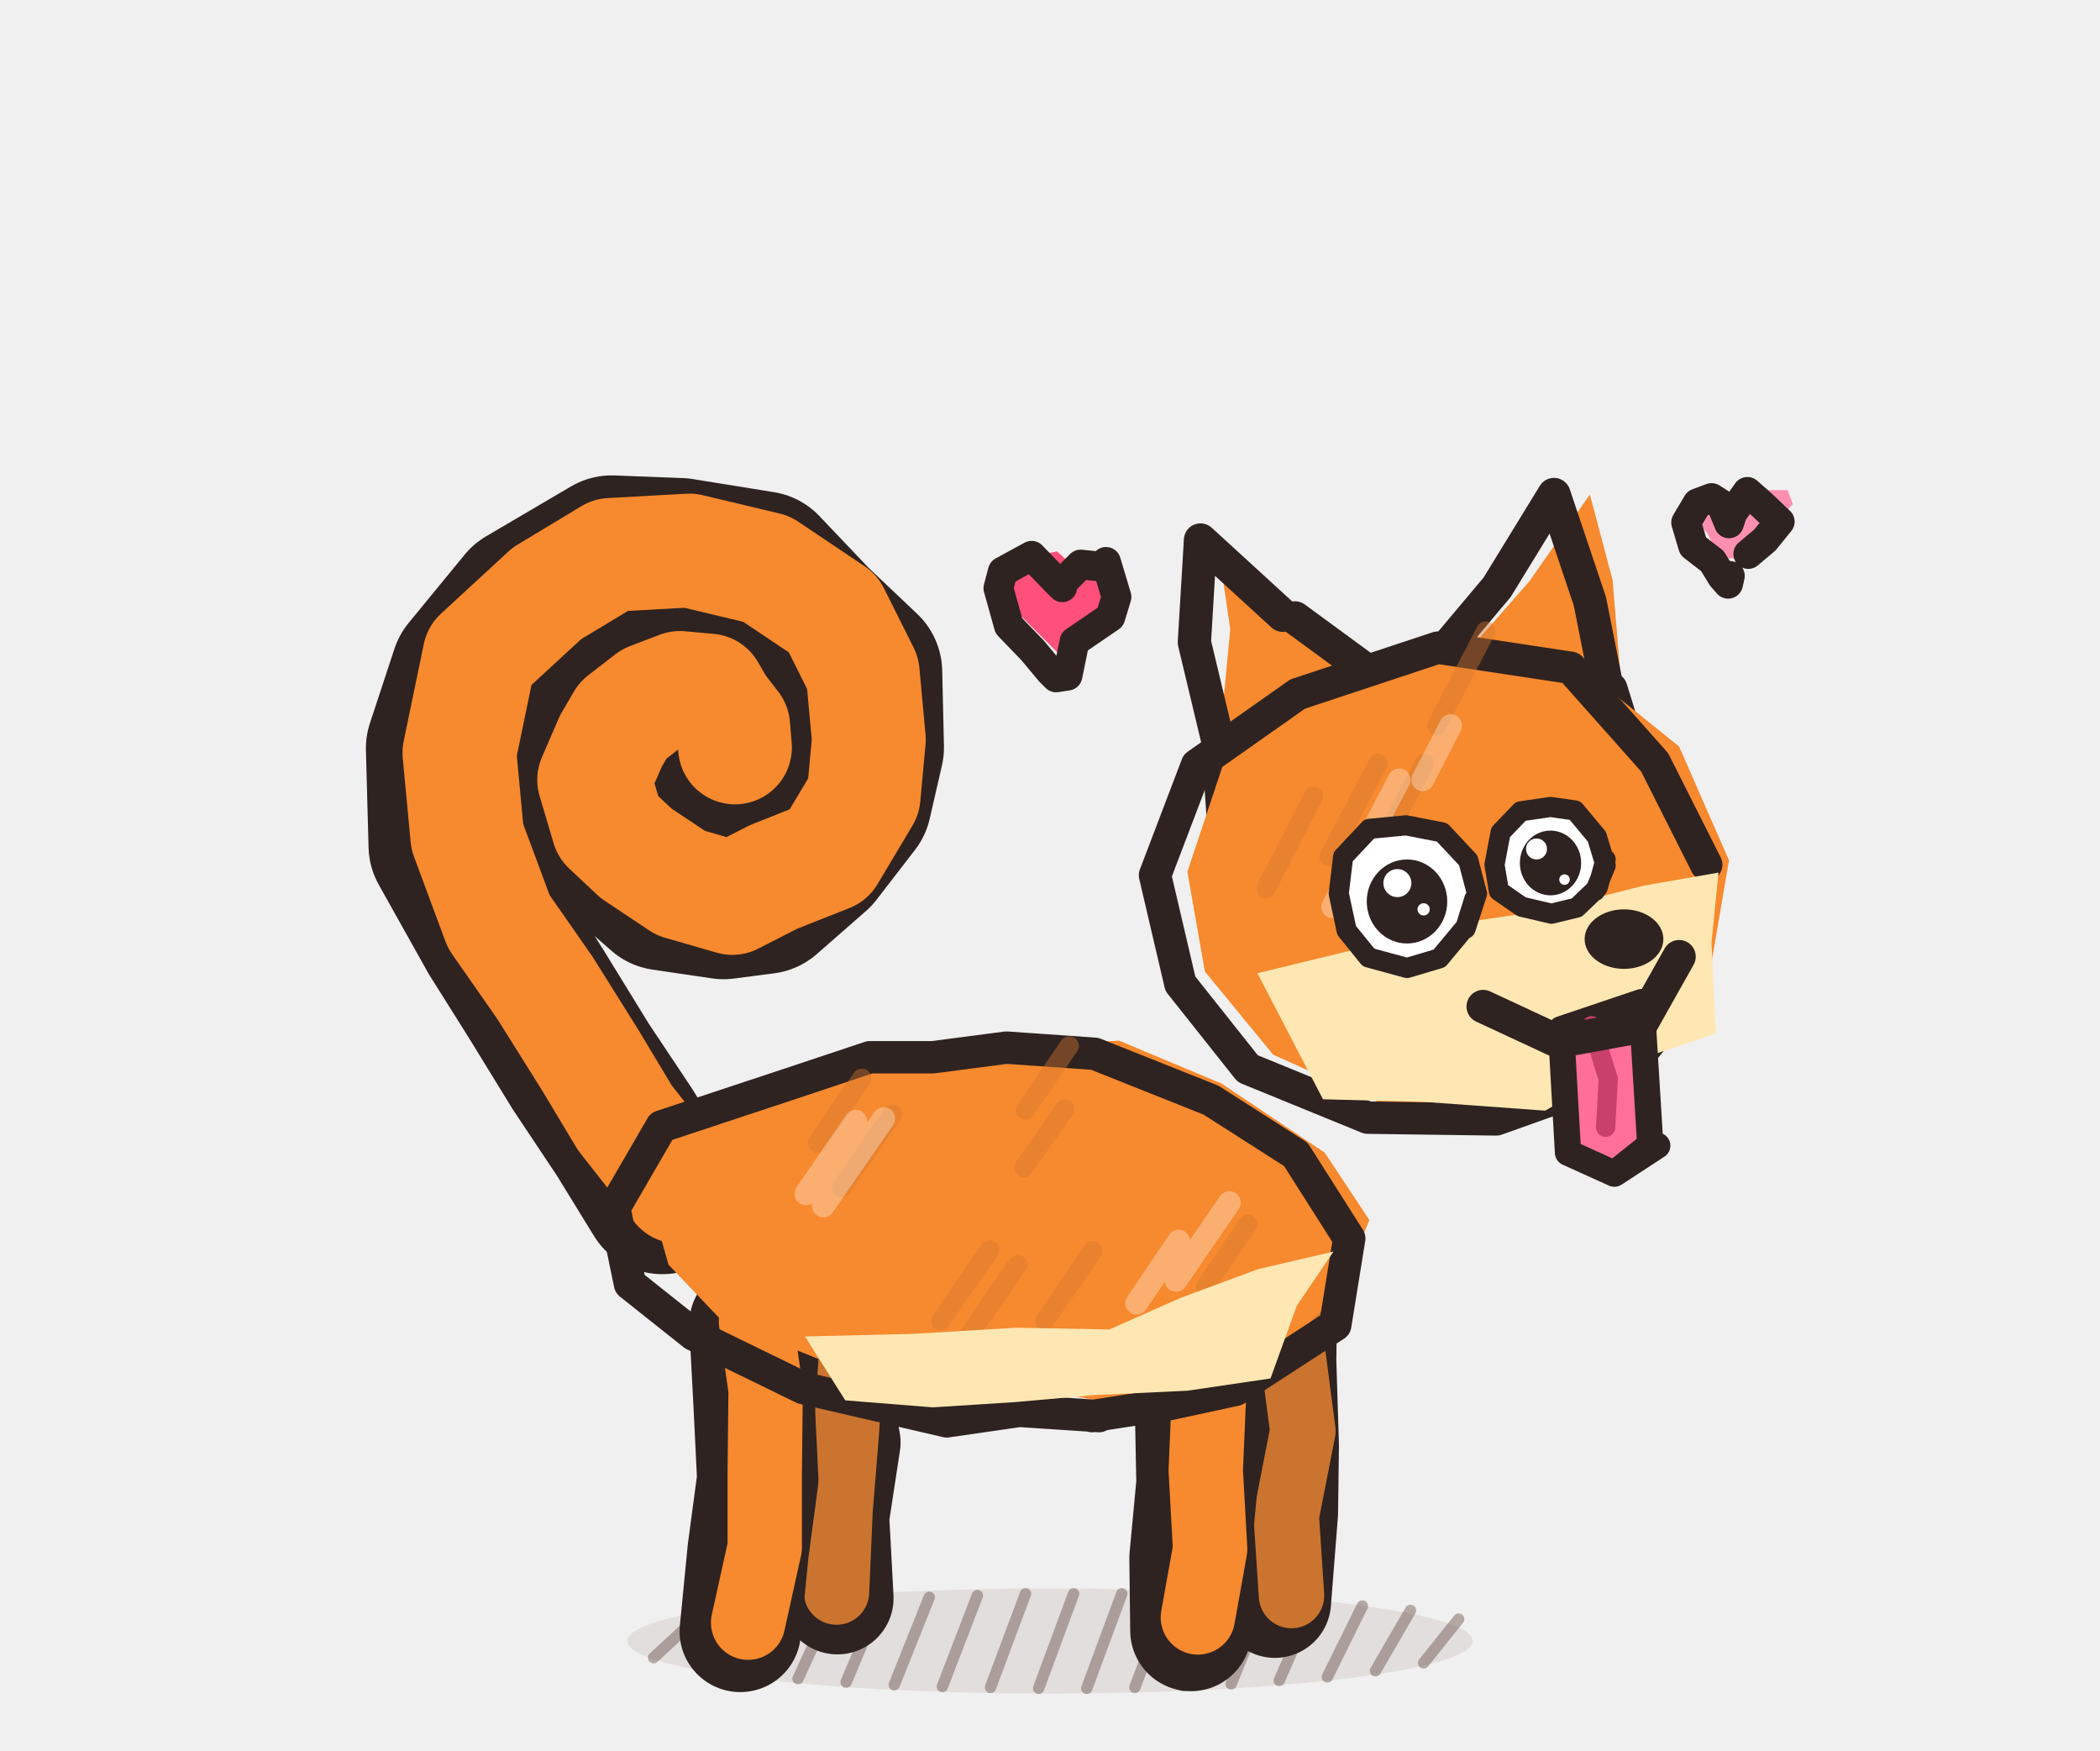
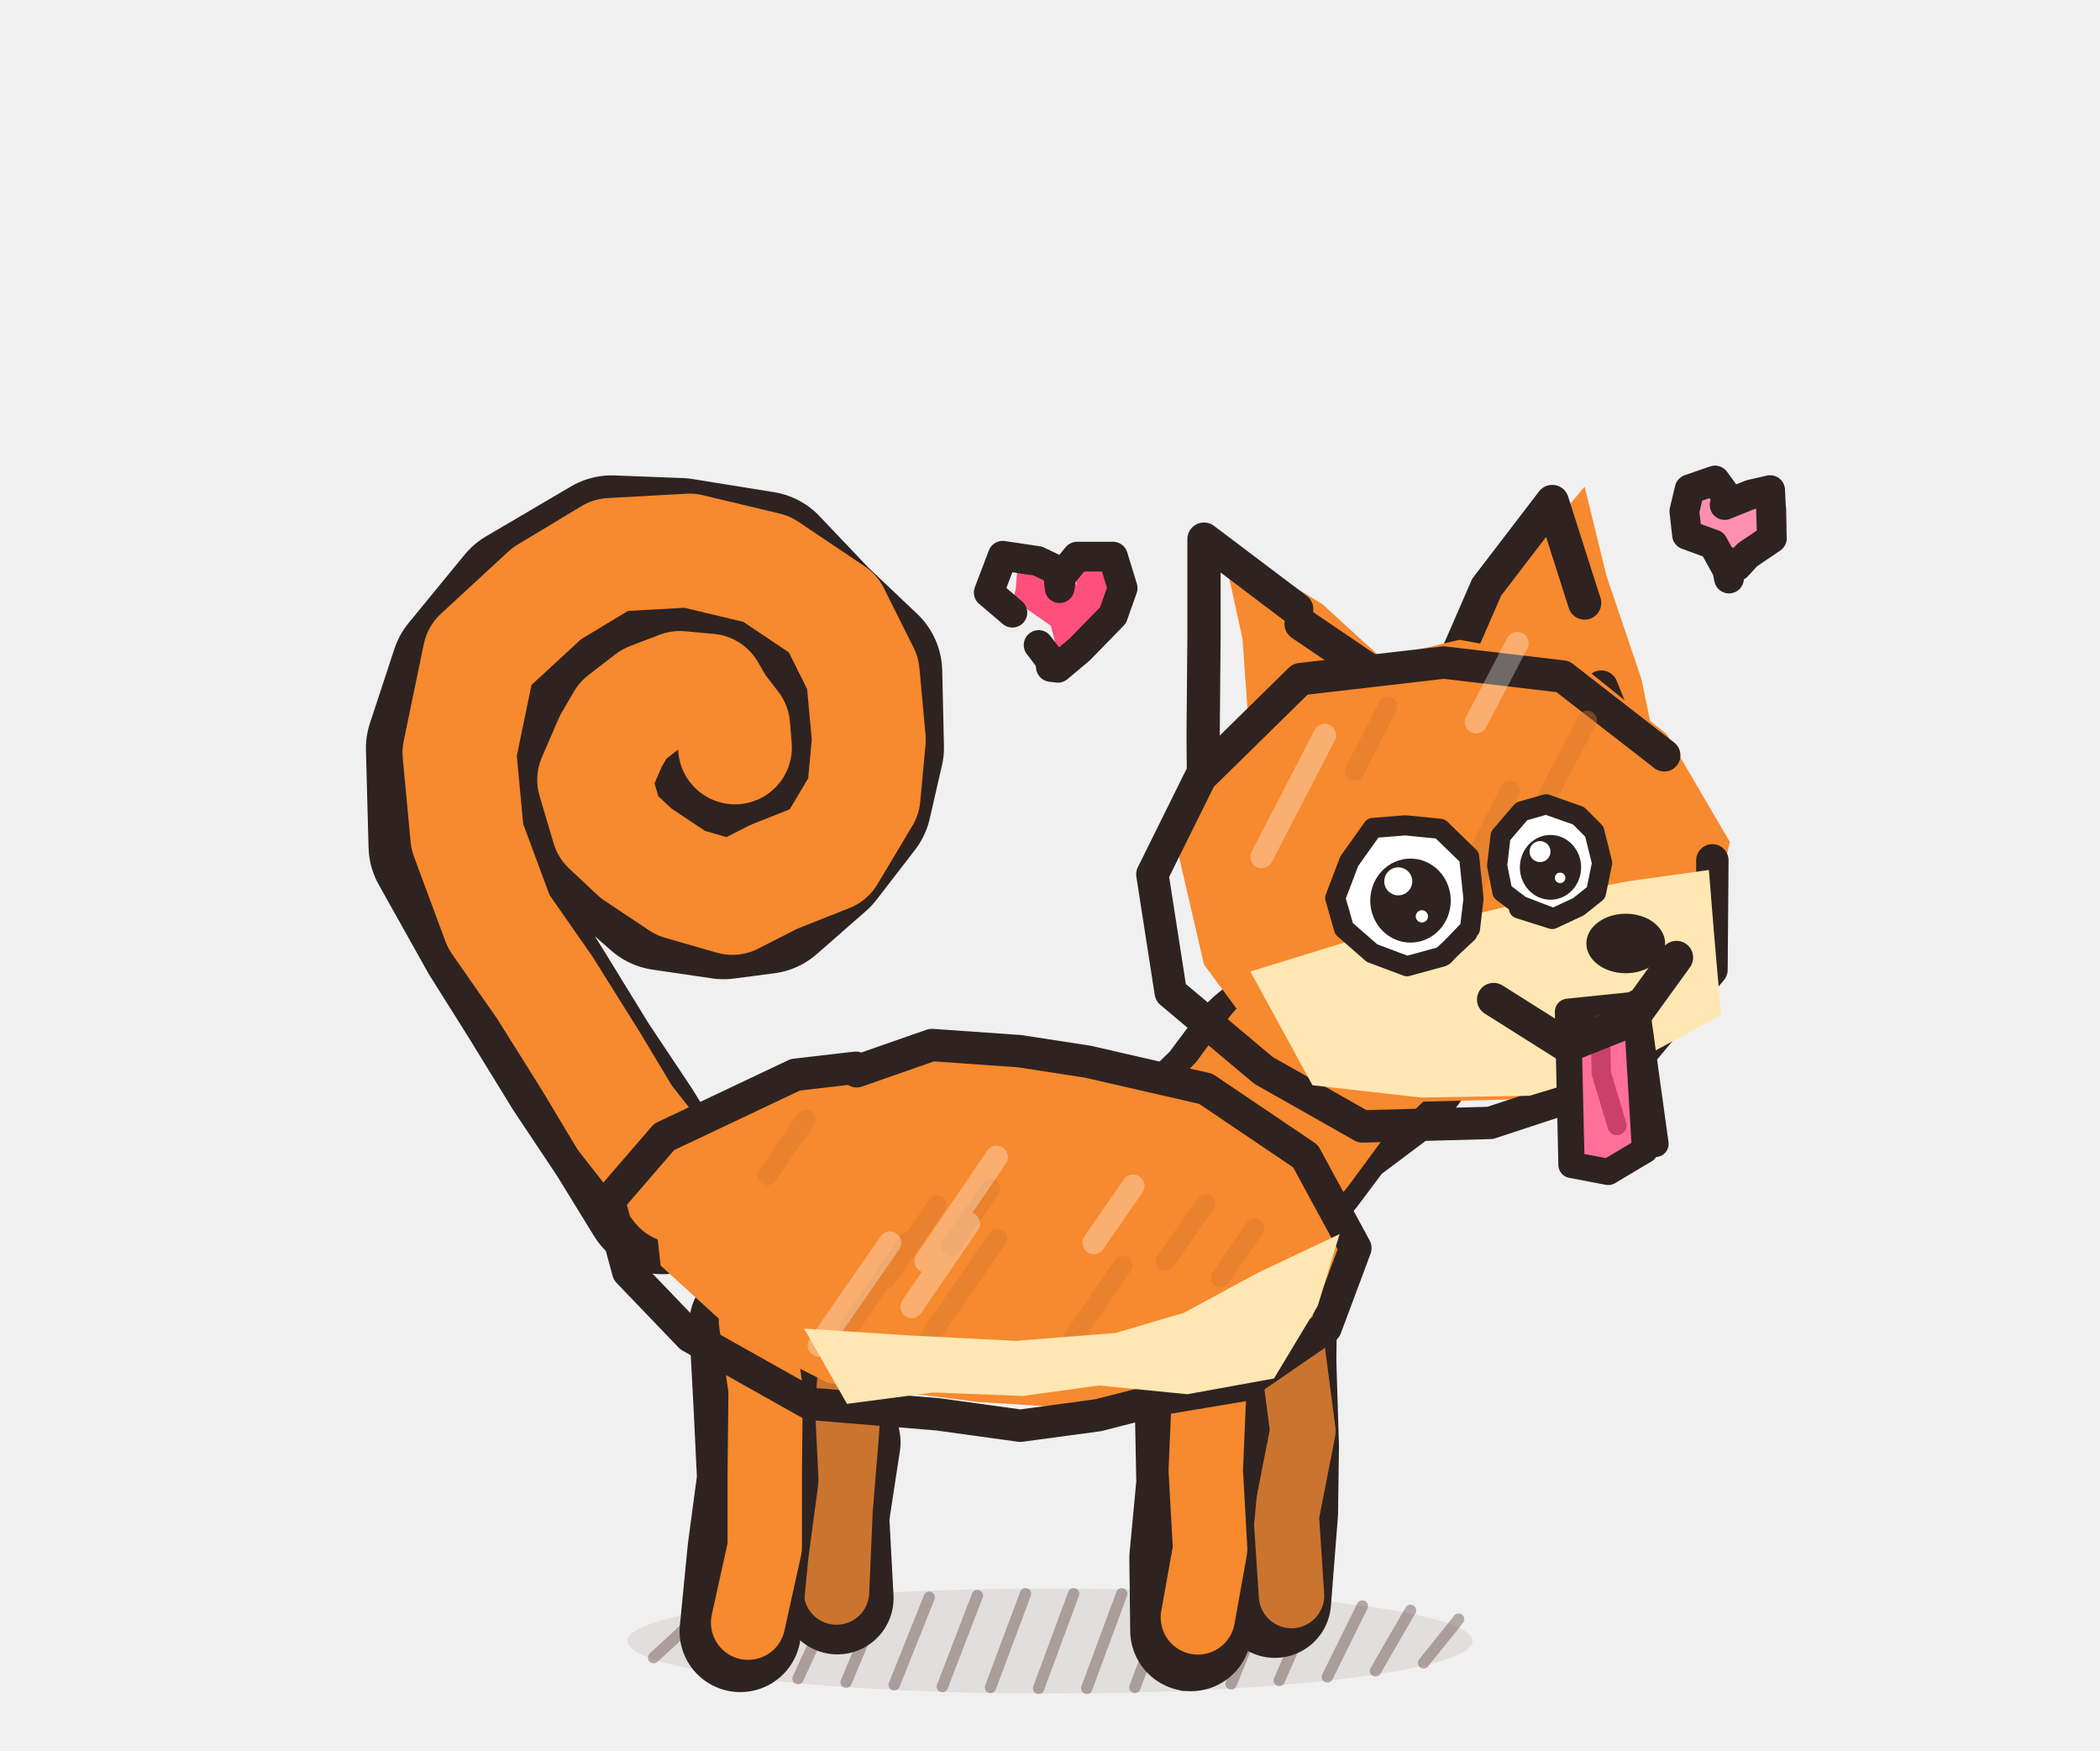
<svg xmlns="http://www.w3.org/2000/svg" width="240" height="200" class="pa-dog pa-pose-happy" viewBox="0 0 240 200" role="img" aria-label="Mochi the Shiba Inu, happy">
  <g>
    <ellipse cx="120" cy="187.5" rx="48.3" ry="6" fill="#5B3D32" opacity="0.1" />
    <path d="M74.7 189.4l4 -3.7M80.2 190.6l4 -6.1M85.7 191.3l4 -7.6M91.2 191.8l4 -8.7M96.7 192.2l4 -9.5M102.2 192.5l4 -10M107.7 192.7l4 -10.4M113.2 192.8l4 -10.7M118.7 192.9l4 -10.8M124.2 192.9l4 -10.8M129.7 192.8l4 -10.6M135.2 192.6l4 -10.3M140.7 192.4l4 -9.8M146.2 192l4 -9.1M151.7 191.6l4 -8.1M157.2 190.9l4 -6.9M162.7 190l4 -5" stroke="#5B3D32" stroke-width="1.3" stroke-linecap="round" opacity="0.4" fill="none" />
    <g class="pa-d-f0">
      <path d="M75.7 136.4L71.4 129.4L66.4 121.9L61.3 113.6L56.9 106.6L51.3 96.6L51 85.5L53.8 77L60.2 69.2L69.9 63.5L77.7 63.8L87 65.3L92.8 71.4L98.5 76.8L98.7 85.4L97.3 91.5L92.9 97.2L87.3 102.1L82.7 102.7L75.9 101.7L71.8 98.1L69 95.3L67.2 89.3L68.9 85.4L70.4 82.7L73.3 81L77.3 79.1L79.3 80.7L82.1 81.4L82.2 84.5L83.3 85.1" fill="none" stroke="#2E2320" stroke-width="18.365" stroke-linecap="round" stroke-linejoin="round" />
      <path d="M76.4 136.4L70.2 128.5L66.3 122L61.1 113.7L55.8 106.1L52.2 96.4L51.3 86.8L53.6 75.7L61.3 68.6L68.6 64.2L77.6 63.7L86.4 65.8L94 70.9L97.4 77.7L98.1 85.3L97.5 91.8L93.5 98.5L87.2 101L82.5 103.4L76.6 101.7L71.5 98.3L68.3 95.3L66.7 89.9L68.6 85.5L70 83.1L73.1 80.7L76.5 79.4L79.8 79.7L80.9 81.6L82.6 83.8L82.8 86.2" fill="none" stroke="#F7892E" stroke-width="13" stroke-linecap="round" stroke-linejoin="round" transform="translate(1.2 -0.8)" />
      <g class="pa-d-leg pa-d-leg-FH">
        <path d="M94.3 146.5L94.8 155.7L96.5 164.8L95.2 173.3L95.7 182.6" fill="none" stroke="#2E2320" stroke-width="12.845" stroke-linecap="round" stroke-linejoin="round" />
        <path d="M94.6 146.6L96.1 155.9L95.5 164.8L94.8 173.4L94.4 182.7" fill="none" stroke="#cb742f" stroke-width="7.48" stroke-linecap="round" stroke-linejoin="round" transform="translate(1.2 -0.8)" />
      </g>
      <g class="pa-d-leg pa-d-leg-FF">
        <path d="M146.4 147.7L146.3 155.5L146.6 165.2L146.5 172.8L145.7 183" fill="none" stroke="#2E2320" stroke-width="12.845" stroke-linecap="round" stroke-linejoin="round" />
        <path d="M145.5 146.9L146.6 155.9L147.7 164.3L145.8 174L146.4 183.1" fill="none" stroke="#cb742f" stroke-width="7.48" stroke-linecap="round" stroke-linejoin="round" transform="translate(1.2 -0.8)" />
      </g>
      <g class="pa-d-leg pa-d-leg-NH">
        <path d="M85.7 151.3L86.2 160.8L86.6 169L85.5 177.2L84.6 186.4" fill="none" stroke="#2E2320" stroke-width="13.865" stroke-linecap="round" stroke-linejoin="round" />
        <path d="M85.2 151.8L86.3 159.6L86.2 169.1L86.2 177.6L84.3 186.2" fill="none" stroke="#F7892E" stroke-width="8.5" stroke-linecap="round" stroke-linejoin="round" transform="translate(1.2 -0.8)" />
      </g>
      <g class="pa-d-leg pa-d-leg-NF">
        <path d="M135.1 150.9L136.6 159.4L136.8 169.5L136 178L136.1 186.3" fill="none" stroke="#2E2320" stroke-width="13.865" stroke-linecap="round" stroke-linejoin="round" />
        <path d="M135.7 150.7L137 159.5L136.6 168.8L137.1 177.8L135.7 185.6" fill="none" stroke="#F7892E" stroke-width="8.5" stroke-linecap="round" stroke-linejoin="round" transform="translate(1.2 -0.8)" />
      </g>
-       <path d="M156.5 139.4L152.8 148.3L144.2 155.9L136.1 156.6L126.8 160.3L120.1 159L110.1 159L95.6 156.1L82.4 150.8L76.4 144.5L73.9 135.7L79.2 128.8L92.5 122.5L101.5 121.5L110.8 119.3L119.3 119.4L127.9 118.9L139.6 123.8L151.4 131.7Z" fill="#F7892E" />
-       <path d="M125.6 161.8L116.5 161.2L108.2 162.4L91.8 158.6L79.3 152.5L72 146.7L70.2 138L75.6 128.7L90.4 123.8L99.4 120.8L106.6 120.8L115 119.7L125.1 120.4L138.4 125.7L148.1 131.9L154.2 141.5L152.6 151.4L141.2 158.8L133.8 160.4L124.8 161.8" fill="none" stroke="#2E2320" stroke-width="3.7" stroke-linecap="round" stroke-linejoin="round" />
-       <path d="M117 133.4L121.7 126.7M117.2 126.8L122.2 119.5M107.5 150.9L113.1 142.8M93.4 130.6L98.5 123.2M137.8 147L142.6 139.9M96.2 135.7L102 127.3M110.2 153.3L116.3 144.5M119.4 150.9L124.9 142.9" stroke="#d5782f" stroke-width="2.2" stroke-linecap="round" opacity=".42" />
-       <path d="M94.1 137.8L101 127.8M129.9 148.9L134.7 141.8M134.4 146.3L140.5 137.4M92.1 136.4L97.8 128.1" stroke="#fff" stroke-width="2.6" stroke-linecap="round" opacity=".32" />
-       <path d="M92 152.7L104.4 152.4L116.1 151.7L126.8 151.9L134.9 148.3L143.8 145L152.4 143L148.2 149.2L145.2 157.5L135.7 158.9L125 159.4L116 160.2L106.6 160.8L96.6 160Z" fill="#FFE7B3" />
-       <path d="M139.6 93.9L139.6 82.4L140.6 71.9L139.1 61.6L149.4 70.6L159.4 76.8L151 85.9Z" fill="#F7892E" />
-       <path d="M148 70.6L159.6 79.1L148.4 87.5L139.9 94.9L139.2 84.7L136.5 73.4L137.2 61.7L146.6 70.3" fill="none" stroke="#2E2320" stroke-width="3.8" stroke-linecap="round" stroke-linejoin="round" />
-       <path d="M167.6 74.6L174.8 66.4L181.7 56.5L184.3 66.3L185.3 78.4L188.6 88.1L178.2 81Z" fill="#F7892E" />
-       <path d="M184.1 78.7L187.6 90L175.1 84L163.2 76.5L171.1 67.1L177.6 56.5L181.7 68.7L183.8 79.3" fill="none" stroke="#2E2320" stroke-width="3.8" stroke-linecap="round" stroke-linejoin="round" />
-       <path d="M197.6 98.3L195.7 109.4L188.4 120.3L174 126.4L159.9 127L145.5 120.5L137.7 111L135.7 99.6L140.1 86.4L153.2 77.3L166 73.4L180 75.7L191.9 85.3Z" fill="#F7892E" />
-       <path d="M193.8 112.7L185.6 122.7L171 127.9L156.3 127.7L142.6 122.1L134.9 112.4L132 100L136.8 87.4L148.3 79.3L164.3 74L179.5 76.3L189.1 87.1L195 98.8" fill="none" stroke="#2E2320" stroke-width="3.7" stroke-linecap="round" stroke-linejoin="round" />
-       <path d="M156.2 99.9L162.8 87.2M151.9 97.9L157.5 87.2M164.2 82.9L169.8 72.1M144.7 101.5L150.1 91" stroke="#d5782f" stroke-width="2.2" stroke-linecap="round" opacity=".42" />
-       <path d="M152.3 103.6L159.9 89.1M162.6 89.1L165.8 82.9" stroke="#fff" stroke-width="2.6" stroke-linecap="round" opacity=".32" />
-       <path d="M143.7 111.2L155.2 108.4L167.9 105.3L176.8 104L187.8 101.2L196.4 99.7L195.6 107.7L196.1 118.1L185.6 121.6L176.6 126.9L162.8 125.9L151.2 125.6Z" fill="#FFE7B3" />
-       <path d="M168.4 102.3L167.5 106.2L164.6 109.2L160.7 109.9L156.8 109L153.7 106.4L152.6 102.1L153.7 98.1L156.7 94.9L160.7 94L164.7 95.1L167.8 98.3Z" fill="#FFFFFF" />
-       <path d="M168.5 102.7L167.5 105.9L164.5 109.5L160.8 110.6L156.4 109.4L153.9 106.3L153 102.1L153.5 97.9L156.5 94.7L160.7 94.3L164.8 95.1L167.8 98.3L168.8 102.1L167.5 106.1" fill="none" stroke="#2E2320" stroke-width="2.3" stroke-linecap="round" stroke-linejoin="round" />
-       <ellipse cx="160.8" cy="103" rx="4.6" ry="4.8" fill="#2E2320" />
-       <ellipse cx="159.7" cy="100.9" rx="1.6" ry="1.6" fill="#FFFFFF" />
-       <ellipse cx="162.7" cy="103.9" rx="0.7" ry="0.7" fill="#FFFFFF" />
-       <path d="M183.1 98.8L182.3 101.5L180.3 103.8L176.8 104.9L174.1 103.8L171.8 101.7L171 98.7L171.9 95.4L173.9 93.1L177 92L180 93L182.4 95.2Z" fill="#FFFFFF" />
-       <path d="M183.5 98.2L182.6 101.4L180.2 103.7L177.3 104.4L173.9 103.6L171.3 101.8L170.8 98.8L171.5 95.1L173.8 92.7L177.2 92.2L180 92.6L182.5 95.6L183.5 98.9L182.3 101.8" fill="none" stroke="#2E2320" stroke-width="2.3" stroke-linecap="round" stroke-linejoin="round" />
-       <ellipse cx="177.2" cy="98.6" rx="3.5" ry="3.7" fill="#2E2320" />
-       <ellipse cx="175.6" cy="97" rx="1.2" ry="1.2" fill="#FFFFFF" />
-       <ellipse cx="178.8" cy="100.5" rx="0.6" ry="0.6" fill="#FFFFFF" />
-       <ellipse cx="185.6" cy="107.3" rx="4.5" ry="3.4" fill="#2E2320" />
-       <path d="M177.9 116.4L187.8 116.2L189.4 130.1L185.2 134.9L178.3 131.6Z" fill="#FF6F9A" />
-       <path d="M189.4 130.9L184.5 134.1L179.2 131.7L178.4 117.6L187.6 114.5L188.6 130.8L184.6 134" fill="none" stroke="#2E2320" stroke-width="3" stroke-linecap="round" stroke-linejoin="round" />
-       <path d="M181.9 117.2L183.8 123.3L183.5 128.8" fill="none" stroke="#C9406A" stroke-width="2.2" stroke-linecap="round" stroke-linejoin="round" />
-       <path d="M169.5 115L178.1 119L187.4 117.3L191.9 109.3" fill="none" stroke="#2E2320" stroke-width="3.8" stroke-linecap="round" stroke-linejoin="round" />
-       <path d="M121.9 66.8L122.7 65.3L124.1 62.9L127 64.7L128.7 67.5L127.6 70.7L125.1 72.3L123 75.9L121.7 75.3L122.7 76.4L119.5 73.2L115.6 69.3L115.3 65.8L115.8 64L120.8 63L122.8 64.8Z" fill="#FF4F7B" />
-       <path d="M126.4 64.2L127.6 68.2L126.9 70.5L122.8 73.3L122 77.2L120.7 77.4L120 76.7L118 74.3L115.3 71.5L114.1 67.2L114.6 65.3L117.9 63.5L120.8 66.5L121.4 67.1L121.5 66.5L123.5 64.5L126.4 64.8" fill="none" stroke="#2E2320" stroke-width="3.4" stroke-linecap="round" stroke-linejoin="round" />
-       <path d="M198.3 58.3L199.4 58.1L200.6 56L204.3 56L204.9 57.6L202.3 60.4L200.3 63.8L199.7 64.8L199 64.4L199.3 63.8L196.6 63.8L195.1 60.9L193.6 59.3L195.9 57.3L197 56.8L198.2 56.7Z" fill="#FF8FB1" />
-       <path d="M197.7 65.8L197.5 66.7L196.8 65.9L195.7 64.1L193.5 62.4L192.7 59.7L194 57.5L195.6 56.9L196.7 57.6L197.6 59.8L198 58.6L199.7 56.2L201.4 57.7L203.4 59.6L201.7 61.7L199.8 63.3" fill="none" stroke="#2E2320" stroke-width="3.4" stroke-linecap="round" stroke-linejoin="round" />
+       <path d="M138.3 135L144.1 129.4L148 124.2L154.4 119.4L159.3 112.9" fill="none" stroke="#2E2320" stroke-width="27.765" stroke-linecap="round" stroke-linejoin="round" />
+       <path d="M137.4 136.1L144 129.5L148.2 123.8L153.9 118.4L158.1 113.1" fill="none" stroke="#F7892E" stroke-width="22.4" stroke-linecap="round" stroke-linejoin="round" transform="translate(1.2 -0.8)" />
+       <path d="M155.7 140.8L152.7 150.2L142.8 156.8L135.4 159.3L128.5 160.6L120.1 160.7L111.9 160.2L94.6 158L84.6 152.9L75.5 144.6L74.6 136.5L80.5 127.8L94.3 122.7L102.2 120.5L110.4 118.7L119.2 120.5L127.4 120.6L140.2 123.6L151.2 132.1Z" fill="#F7892E" />
+       <path d="M97.9 122.4L106.5 119.4L116.5 120.1L124.3 121.3L137.8 124.4L149.2 132.1L154.9 142.6L151.5 151.7L141.9 158.3L132.9 159.8L125.5 161.7L116.6 162.9L107.2 161.6L92.6 160.4L78.9 152.7L71.8 145.3L69.6 137.2L75.9 129.9L90.9 122.8L97.8 122" fill="none" stroke="#2E2320" stroke-width="3.7" stroke-linecap="round" stroke-linejoin="round" />
+       <path d="M122.3 153.4L128.3 144.6M97.1 151.6L103.8 141.8M101.3 146.1L107.1 137.7M106.2 152.8L114 141.5M87.7 134.3L92.1 127.9M108.7 142.4L113.2 135.8M139.5 146L143.4 140.3M133.2 144.1L137.8 137.5" stroke="#d5782f" stroke-width="2.2" stroke-linecap="round" opacity=".42" />
+       <path d="M105.8 144.1L113.9 132.2M104.2 149.3L110.7 139.8M93.6 153.7L101.7 142M125 142L129.5 135.5" stroke="#fff" stroke-width="2.6" stroke-linecap="round" opacity=".32" />
+       <path d="M91.9 151.8L104.2 152.6L116.1 153.2L127.5 152.3L135.3 150L143.8 145.4L153.1 141L150.6 149.2L145.6 157.5L135.7 159.3L125.6 158.3L116.9 159.5L106.7 159.1L96.8 160.4Z" fill="#FFE7B3" />
+       <path d="M142 94.7L142.7 82.9L142 73L139.6 62L151.1 69L160.3 77.4L152.4 85.6Z" fill="#F7892E" />
+       <path d="M148.7 71.3L159.6 78.7L149.5 86.3L137.6 96.3L137.5 84.1L137.6 72.6L137.6 61.6L148.2 69.6" fill="none" stroke="#2E2320" stroke-width="3.8" stroke-linecap="round" stroke-linejoin="round" />
+       <path d="M167.4 74.9L173.5 64.7L181.1 55.6L183.6 65.8L187.6 77.6L189.7 87.8L178.7 81.5Z" fill="#F7892E" />
+       <path d="M183 78.5L187.8 90.3L176 83.9L165.2 77.9L169.9 67.1L177.4 57.3L181.1 68.9" fill="none" stroke="#2E2320" stroke-width="3.8" stroke-linecap="round" stroke-linejoin="round" />
+       <path d="M197.7 96.2L194.8 108.7L186.1 118.8L173.4 125.6L157.4 126L145.2 120.5L137.6 110.2L134.7 97.7L140.2 85.7L151.2 76.8L166.8 73.1L180.2 75.6L190.5 83.9Z" fill="#F7892E" />
+       <path d="M195.7 98.3L195.6 110.8L184.9 123.5L170.3 128.3L155.7 128.7L144.4 122.3L133.8 113.4L131.7 99.9L137.2 88.8L148.6 77.6L165 75.7L178.6 77.3L190.2 86.3" fill="none" stroke="#2E2320" stroke-width="3.7" stroke-linecap="round" stroke-linejoin="round" />
+       <path d="M167.4 100.4L172.6 90.3M167.4 103.4L170.8 96.9M154.8 88.1L158.6 80.7M174.7 95.1L181.4 82.3" stroke="#d5782f" stroke-width="2.2" stroke-linecap="round" opacity=".42" />
+       <path d="M144.2 97.9L151.4 84M168.7 82.5L173.4 73.5" stroke="#fff" stroke-width="2.6" stroke-linecap="round" opacity=".32" />
+       <path d="M142.9 111L154.6 107.4L168.4 104.5L176.1 102.6L186 100.7L195.3 99.4L195.9 106.8L196.7 116L185.7 121.9L174.8 125.2L162.4 125.4L150 124Z" fill="#FFE7B3" />
+       <path d="M168.7 102.4L167.7 106.3L164.8 109.3L160.5 110.1L156.9 109.1L153.6 106.1L152.9 102.3L154 97.9L156.9 95.1L160.7 94.1L164.6 94.9L167.5 98Z" fill="#FFFFFF" />
+       <path d="M167.7 106.6L164.8 109.3L160.8 110.4L156.8 108.9L153.6 106.1L152.6 102.6L154.2 98.4L156.9 94.6L160.6 94.3L164.6 94.7L167.9 97.9L168.4 102.7L168 106.1L165 109.2" fill="none" stroke="#2E2320" stroke-width="2.3" stroke-linecap="round" stroke-linejoin="round" />
+       <ellipse cx="161.2" cy="102.9" rx="4.6" ry="4.8" fill="#2E2320" />
+       <ellipse cx="159.8" cy="100.7" rx="1.6" ry="1.6" fill="#FFFFFF" />
+       <ellipse cx="162.5" cy="104.7" rx="0.7" ry="0.7" fill="#FFFFFF" />
+       <path d="M183.2 98.6L182.3 101.7L180.1 103.8L176.8 104.9L173.7 104L171.5 101.7L170.7 98.7L171.4 95.3L173.7 92.8L177.1 92L180.2 92.9L182.2 95.3Z" fill="#FFFFFF" />
+       <path d="M177.2 104.8L173.8 103.5L171.7 101.9L171.1 98.9L171.5 95.5L173.9 92.7L176.7 91.9L180.4 93.2L182.2 95L183.1 98.6L182.4 102L180.4 103.6L177.4 105L173.6 103.8" fill="none" stroke="#2E2320" stroke-width="2.3" stroke-linecap="round" stroke-linejoin="round" />
+       <ellipse cx="177.2" cy="99.1" rx="3.5" ry="3.7" fill="#2E2320" />
+       <ellipse cx="176" cy="97.3" rx="1.2" ry="1.2" fill="#FFFFFF" />
+       <ellipse cx="178.3" cy="100.3" rx="0.6" ry="0.6" fill="#FFFFFF" />
+       <ellipse cx="185.8" cy="107.8" rx="4.5" ry="3.4" fill="#2E2320" />
+       <path d="M179.2 116.3L187.1 115.1L188.7 131.1L184 133.4L178.4 132.4Z" fill="#FF6F9A" />
+       <path d="M187 114.6L188 131.4L183.8 133.9L179.6 133.1L179.2 115.6L187 114.8L189.2 130.7" fill="none" stroke="#2E2320" stroke-width="3" stroke-linecap="round" stroke-linejoin="round" />
+       <path d="M182.9 117.1L183 122.6L184.8 128.6" fill="none" stroke="#C9406A" stroke-width="2.2" stroke-linecap="round" stroke-linejoin="round" />
+       <path d="M170.7 114.2L179.1 119.5L186.4 116.6L191.6 109.4" fill="none" stroke="#2E2320" stroke-width="3.8" stroke-linecap="round" stroke-linejoin="round" />
+       <path d="M123.1 66.9L122.5 64.9L123.8 62L128.2 62.3L128.7 66.3L129 69.1L125.8 72.1L122 74.1L122 74.9L121.1 75.4L120.1 71.5L115.8 68.5L116.1 67.2L116.4 63.2L119.2 63.2L121.6 64.9Z" fill="#FF4F7B" />
+       <path d="M115.7 70L113 67.7L114.6 63.5L118.6 64.1L120.9 65.2L121.1 67.2L121.3 65.8L123.1 63.6L127.2 63.6L128.3 67.2L127.2 70.3L123.4 74.2L120.9 76.3L120.1 76.2L120 75.4L118.7 73.7" fill="none" stroke="#2E2320" stroke-width="3.4" stroke-linecap="round" stroke-linejoin="round" />
+       <path d="M199 56L199.9 55.2L200.4 55.6L203.4 55.2L204.2 58.1L204.2 60.6L200.8 62.6L198.8 62.9L199.1 65.1L198.5 63.4L197 61.9L194.2 59.8L193.9 57.3L195.2 55.8L198 55.1L199.8 56.4Z" fill="#FF8FB1" />
+       <path d="M197.3 64.1L197.6 66.1L197.4 65.1L195.8 62.2L192.8 61.1L192.5 58.4L193.1 55.9L196 54.9L197.6 57.1L197.5 57.5L197.1 57.7L200.1 56.5L202.3 56L202.4 58.1L202.5 61.5L199.7 63.4L198.5 64.7" fill="none" stroke="#2E2320" stroke-width="3.4" stroke-linecap="round" stroke-linejoin="round" />
    </g>
  </g>
</svg>
